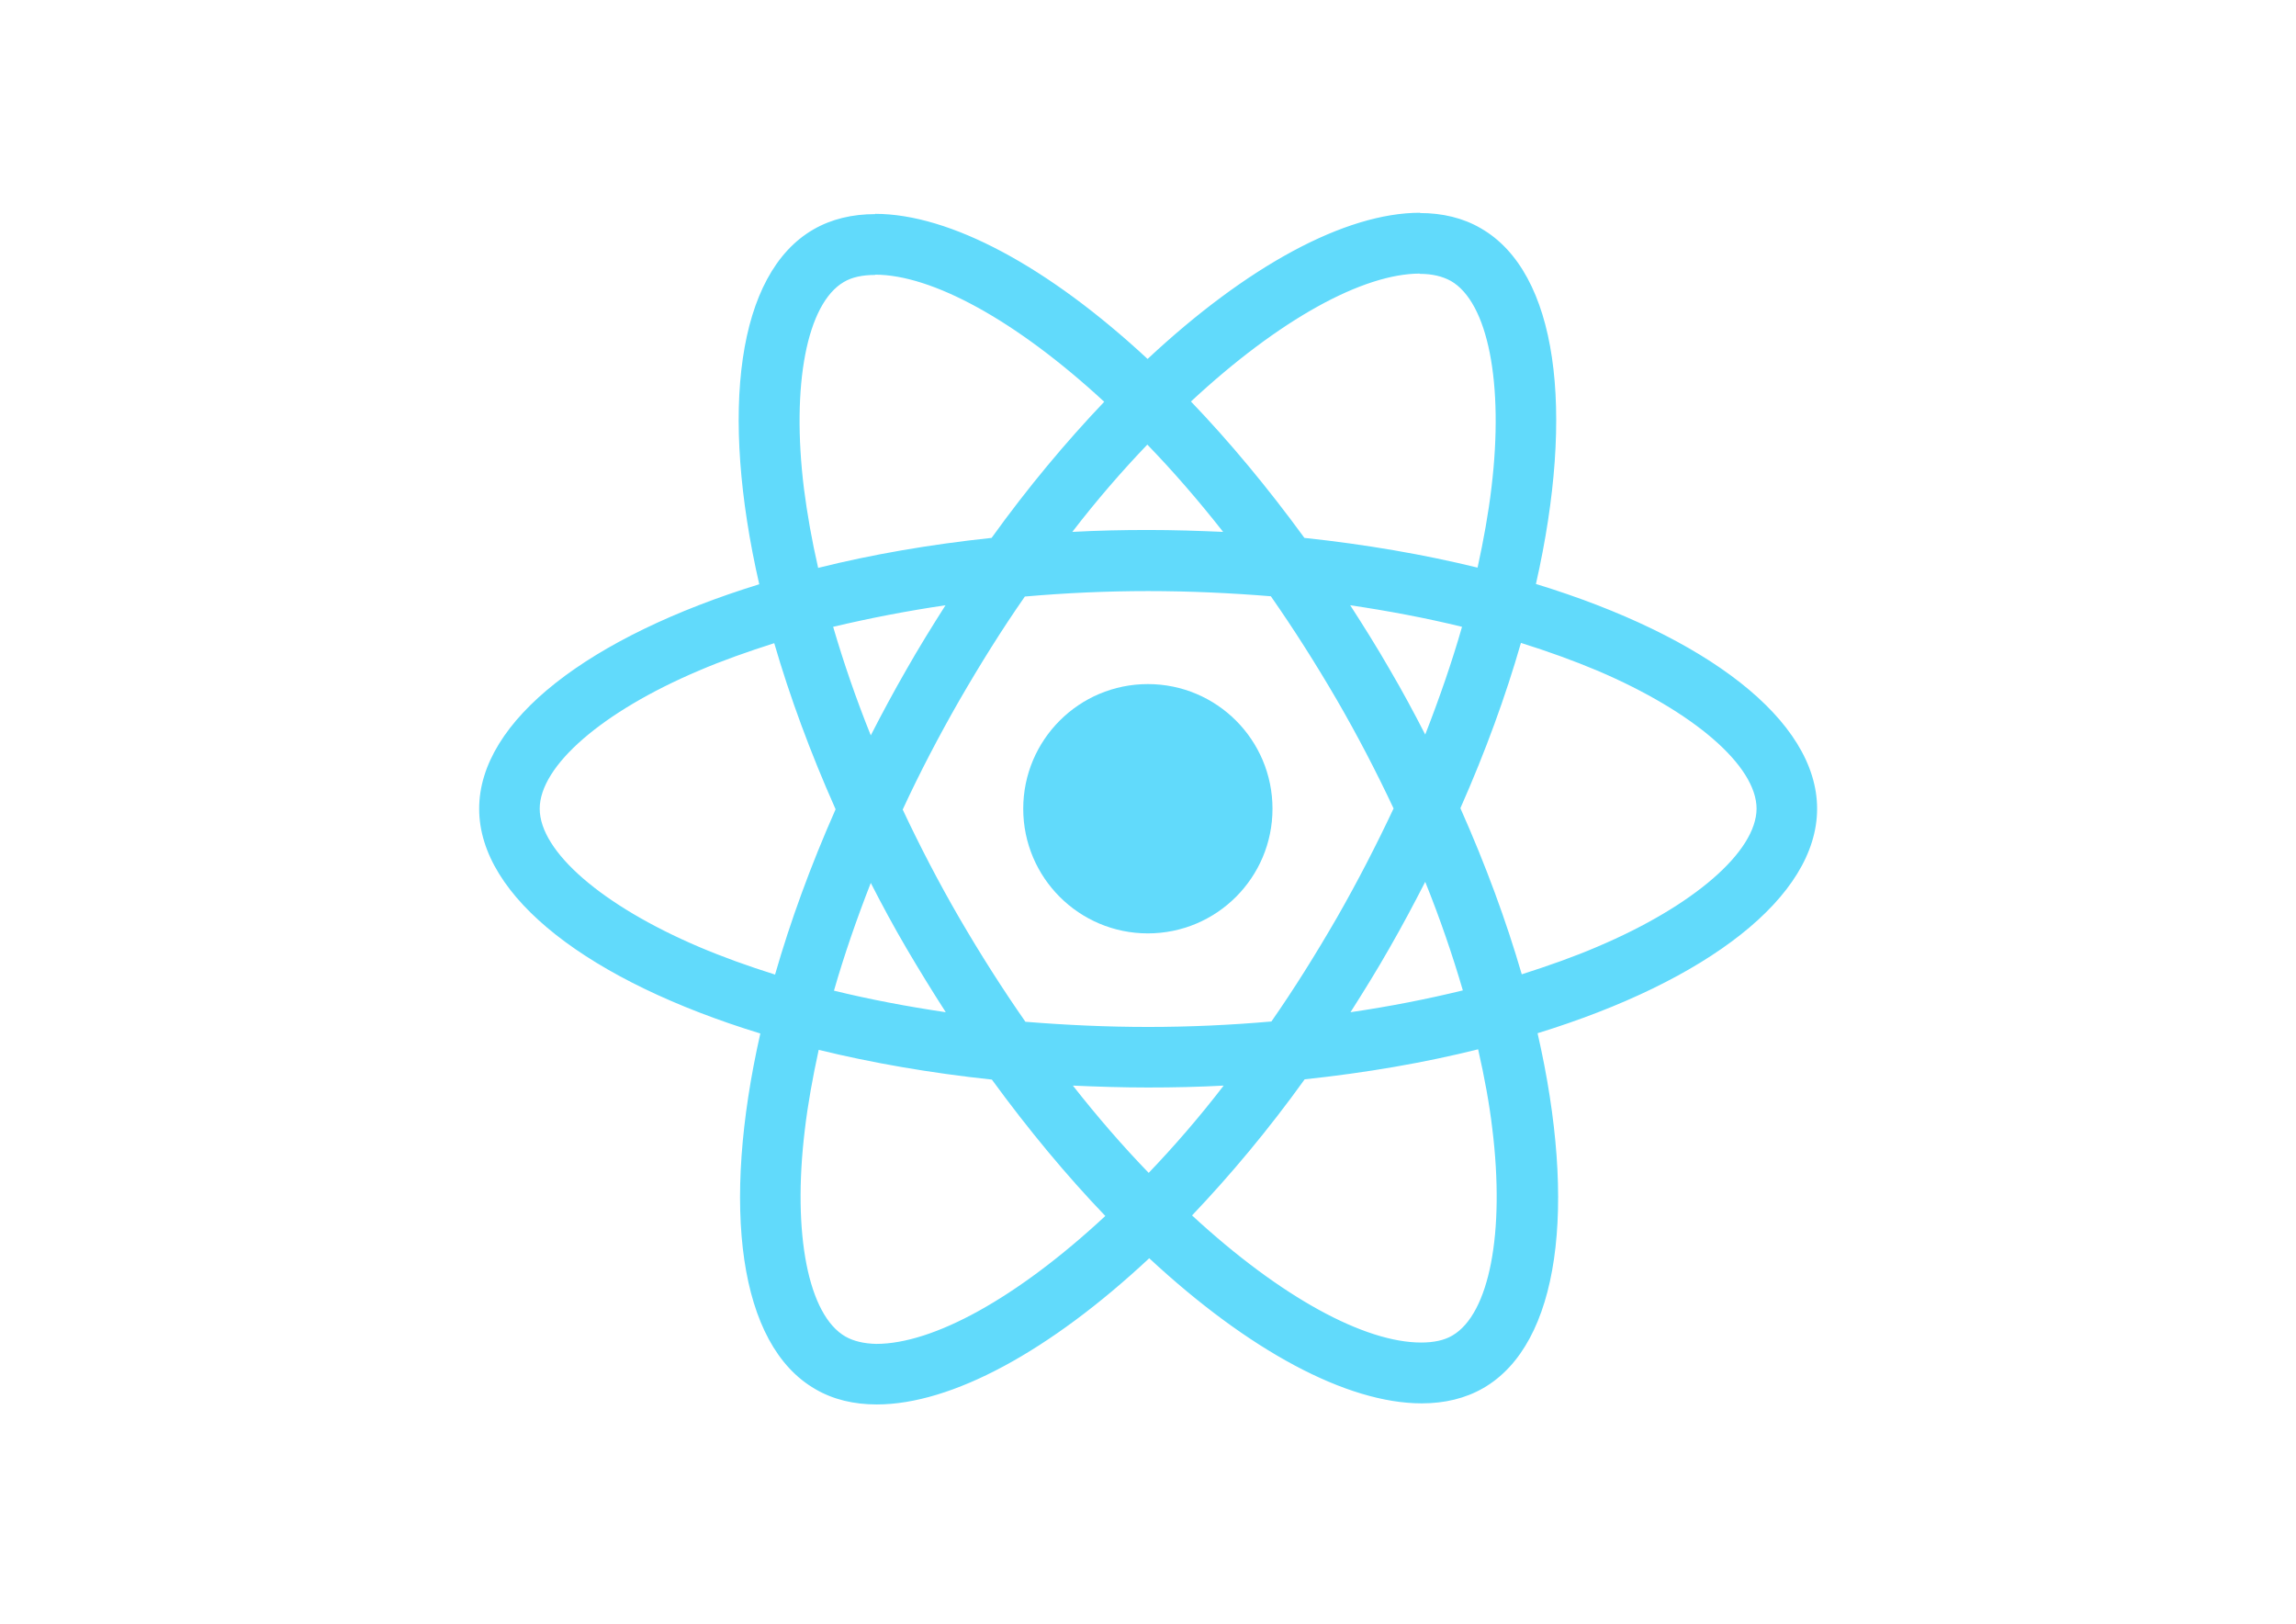
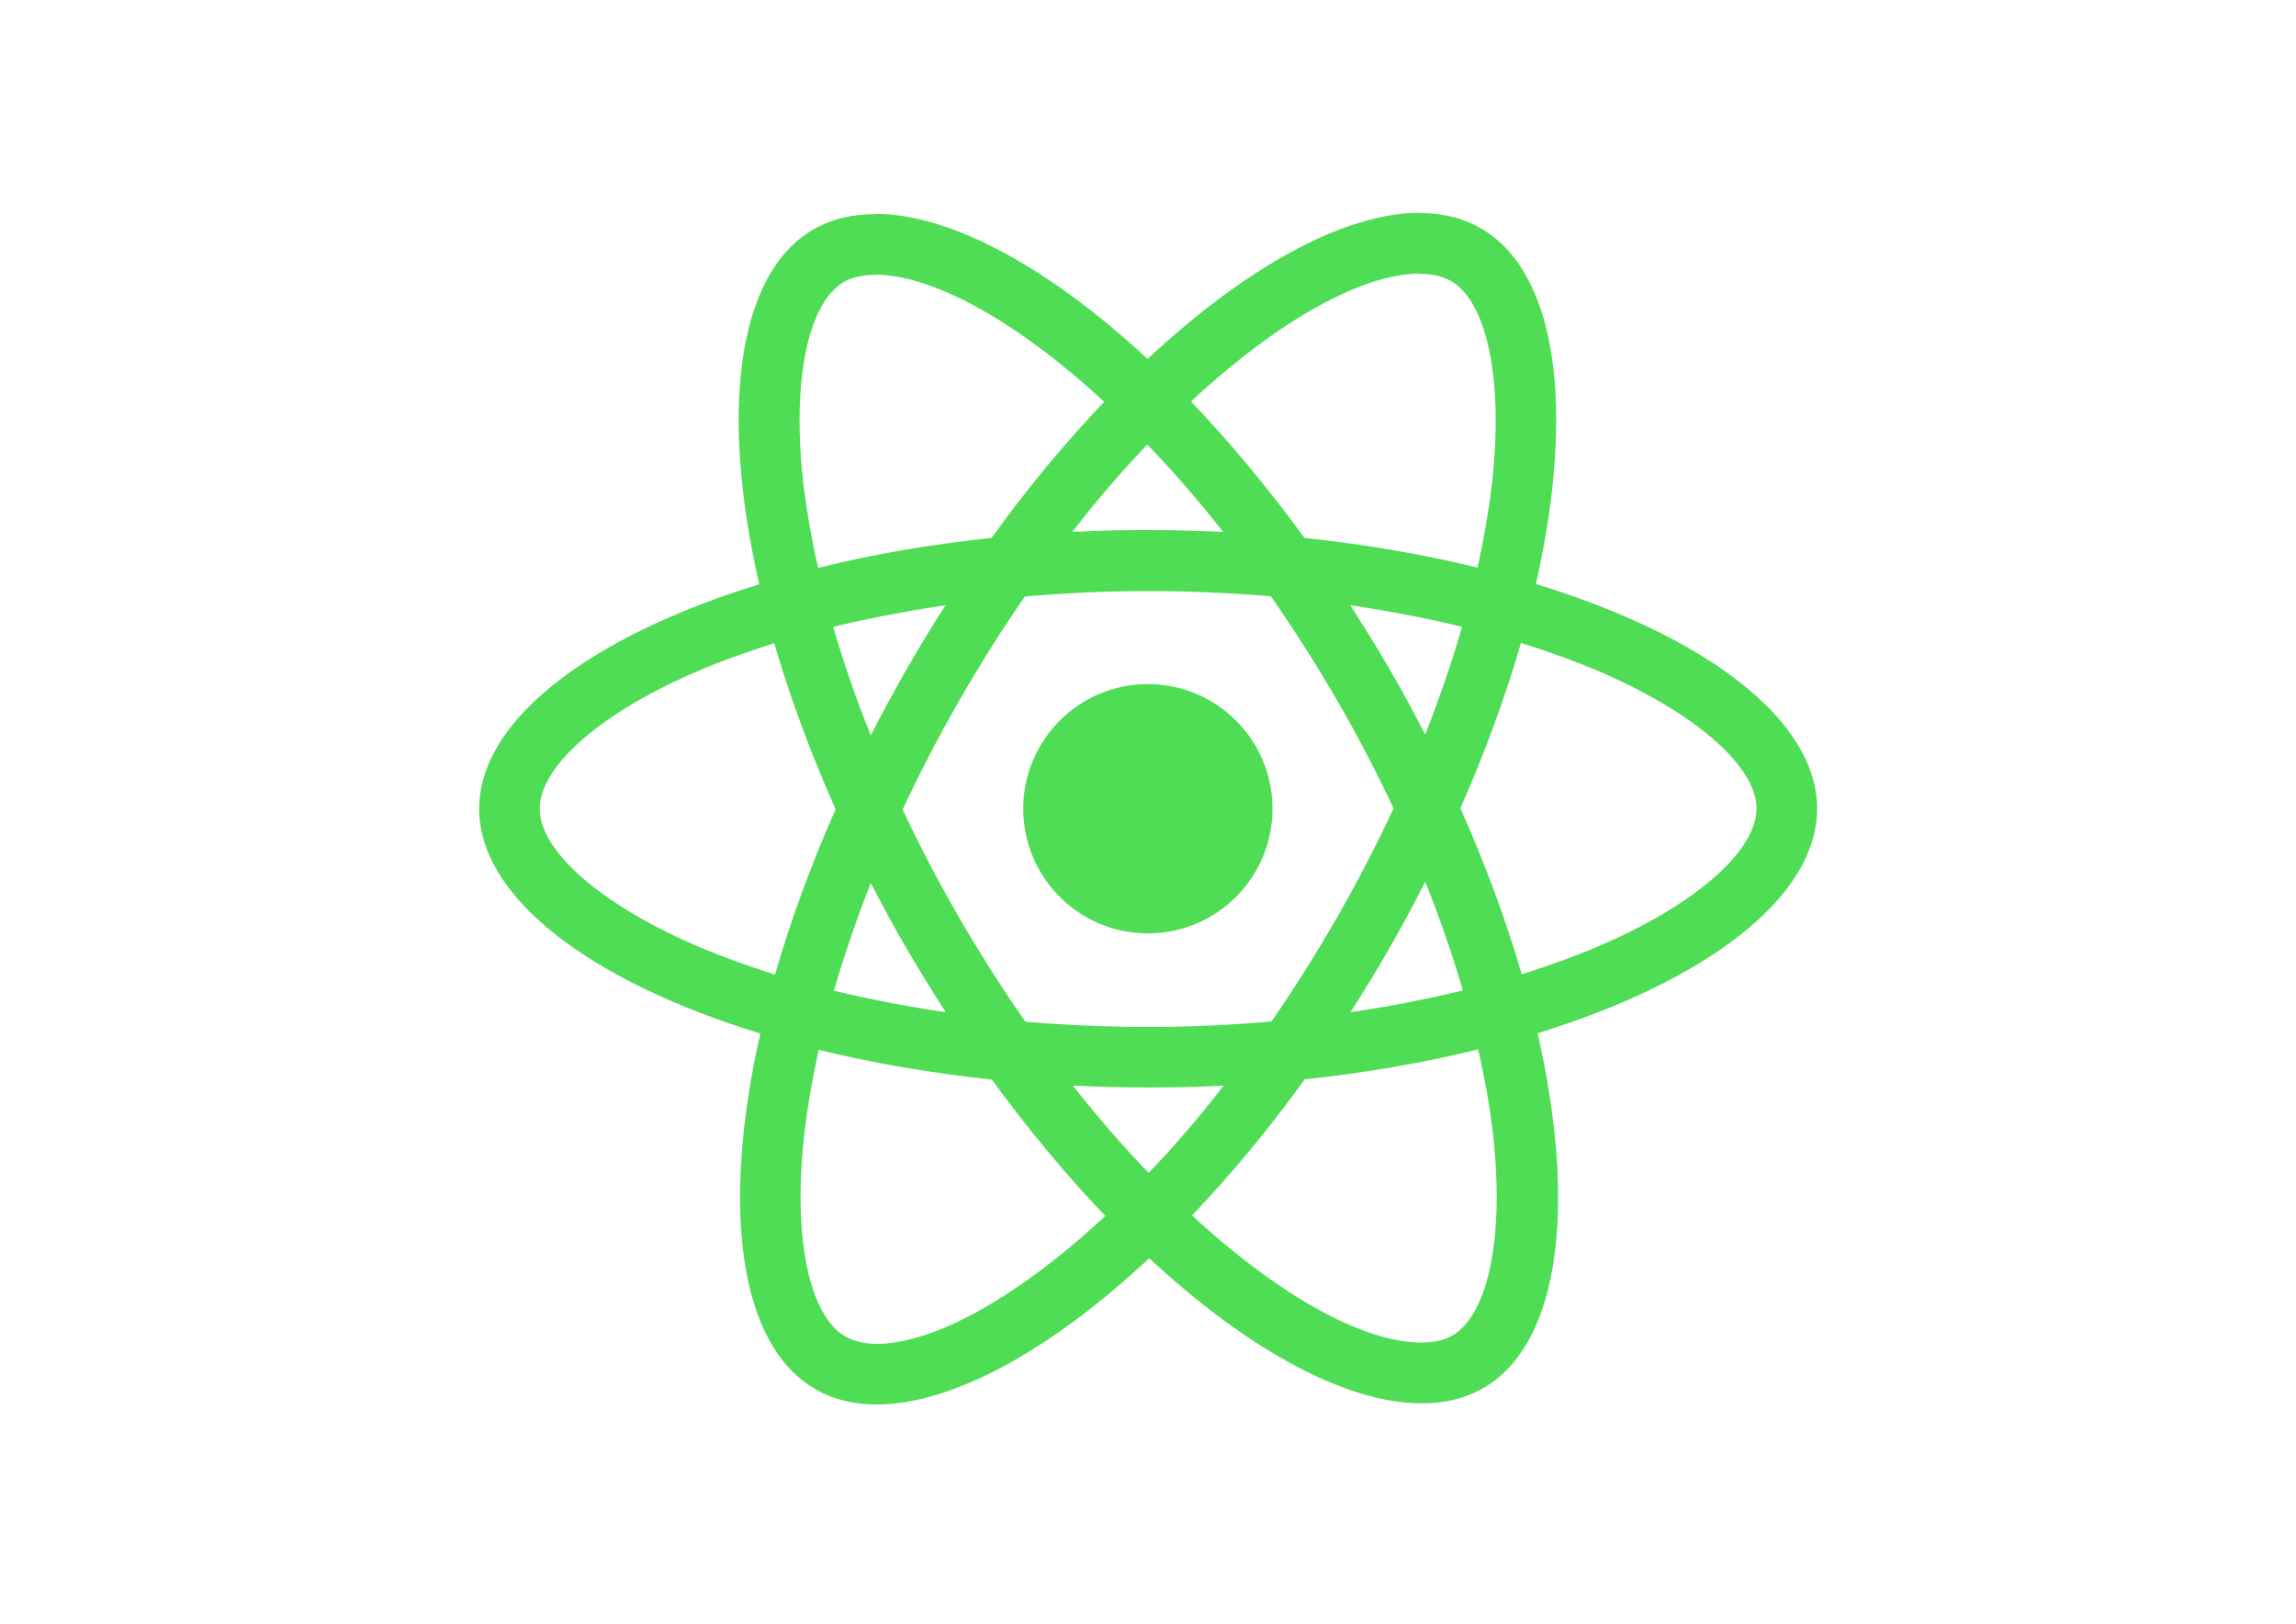
<svg xmlns="http://www.w3.org/2000/svg" viewBox="0 0 841.9 595.3">
-   <g fill="#61DAFB">
+   <g fill="#4fdd55">
    <path d="M666.3 296.5c0-32.5-40.7-63.3-103.1-82.4 14.4-63.6 8-114.2-20.2-130.4-6.5-3.8-14.1-5.6-22.4-5.6v22.3c4.6 0 8.3.9 11.4 2.6 13.6 7.8 19.5 37.5 14.9 75.7-1.1 9.4-2.9 19.3-5.1 29.4-19.6-4.8-41-8.5-63.5-10.9-13.5-18.5-27.5-35.3-41.6-50 32.6-30.3 63.2-46.9 84-46.9V78c-27.5 0-63.5 19.6-99.9 53.6-36.4-33.8-72.4-53.2-99.9-53.2v22.3c20.7 0 51.4 16.5 84 46.6-14 14.7-28 31.4-41.3 49.9-22.6 2.4-44 6.1-63.6 11-2.3-10-4-19.7-5.2-29-4.7-38.2 1.1-67.9 14.6-75.8 3-1.8 6.9-2.6 11.5-2.6V78.5c-8.4 0-16 1.8-22.6 5.6-28.1 16.2-34.4 66.7-19.9 130.1-62.2 19.2-102.7 49.9-102.7 82.3 0 32.5 40.7 63.3 103.1 82.4-14.4 63.6-8 114.2 20.2 130.4 6.5 3.8 14.1 5.6 22.5 5.6 27.5 0 63.5-19.6 99.9-53.6 36.4 33.8 72.4 53.2 99.9 53.2 8.4 0 16-1.8 22.6-5.6 28.1-16.2 34.4-66.7 19.9-130.1 62-19.1 102.5-49.9 102.5-82.3zm-130.2-66.7c-3.7 12.9-8.3 26.2-13.5 39.5-4.1-8-8.4-16-13.1-24-4.6-8-9.5-15.8-14.4-23.4 14.2 2.1 27.9 4.7 41 7.9zm-45.8 106.5c-7.8 13.5-15.8 26.3-24.1 38.2-14.9 1.3-30 2-45.2 2-15.1 0-30.2-.7-45-1.9-8.3-11.9-16.4-24.6-24.2-38-7.6-13.1-14.5-26.4-20.8-39.8 6.2-13.4 13.2-26.8 20.7-39.9 7.8-13.5 15.8-26.3 24.1-38.2 14.9-1.3 30-2 45.2-2 15.1 0 30.2.7 45 1.9 8.3 11.9 16.4 24.6 24.2 38 7.6 13.1 14.5 26.4 20.8 39.8-6.3 13.4-13.2 26.8-20.7 39.9zm32.3-13c5.4 13.4 10 26.8 13.8 39.8-13.1 3.2-26.9 5.9-41.2 8 4.9-7.7 9.8-15.6 14.4-23.7 4.6-8 8.9-16.1 13-24.1zM421.2 430c-9.3-9.6-18.6-20.3-27.8-32 9 .4 18.2.7 27.5.7 9.4 0 18.7-.2 27.8-.7-9 11.7-18.3 22.4-27.5 32zm-74.4-58.9c-14.2-2.1-27.9-4.7-41-7.9 3.7-12.9 8.3-26.2 13.5-39.5 4.1 8 8.4 16 13.1 24 4.7 8 9.5 15.8 14.4 23.4zM420.7 163c9.3 9.6 18.6 20.3 27.8 32-9-.4-18.2-.7-27.5-.7-9.4 0-18.7.2-27.8.7 9-11.7 18.3-22.4 27.5-32zm-74 58.9c-4.9 7.7-9.8 15.6-14.4 23.7-4.6 8-8.9 16-13 24-5.4-13.4-10-26.8-13.8-39.8 13.1-3.1 26.9-5.8 41.2-7.9zm-90.5 125.2c-35.4-15.1-58.3-34.9-58.3-50.6 0-15.7 22.9-35.6 58.3-50.6 8.6-3.7 18-7 27.7-10.1 5.7 19.6 13.2 40 22.5 60.9-9.2 20.8-16.6 41.1-22.2 60.6-9.9-3.1-19.3-6.5-28-10.2zM310 490c-13.6-7.8-19.5-37.5-14.9-75.7 1.1-9.4 2.9-19.3 5.1-29.4 19.6 4.8 41 8.5 63.5 10.9 13.5 18.5 27.5 35.3 41.6 50-32.6 30.3-63.2 46.9-84 46.9-4.5-.1-8.3-1-11.3-2.7zm237.2-76.2c4.7 38.2-1.1 67.9-14.6 75.8-3 1.8-6.9 2.6-11.5 2.6-20.7 0-51.4-16.5-84-46.6 14-14.7 28-31.4 41.3-49.9 22.6-2.4 44-6.1 63.6-11 2.3 10.1 4.1 19.8 5.2 29.1zm38.5-66.7c-8.6 3.7-18 7-27.7 10.1-5.7-19.6-13.2-40-22.5-60.9 9.2-20.8 16.6-41.1 22.2-60.6 9.9 3.1 19.3 6.5 28.1 10.2 35.4 15.1 58.3 34.9 58.3 50.6-.1 15.7-23 35.6-58.4 50.6zM320.8 78.4z" />
    <circle cx="420.9" cy="296.5" r="45.7" />
    <path d="M520.5 78.1z" />
  </g>
</svg>
